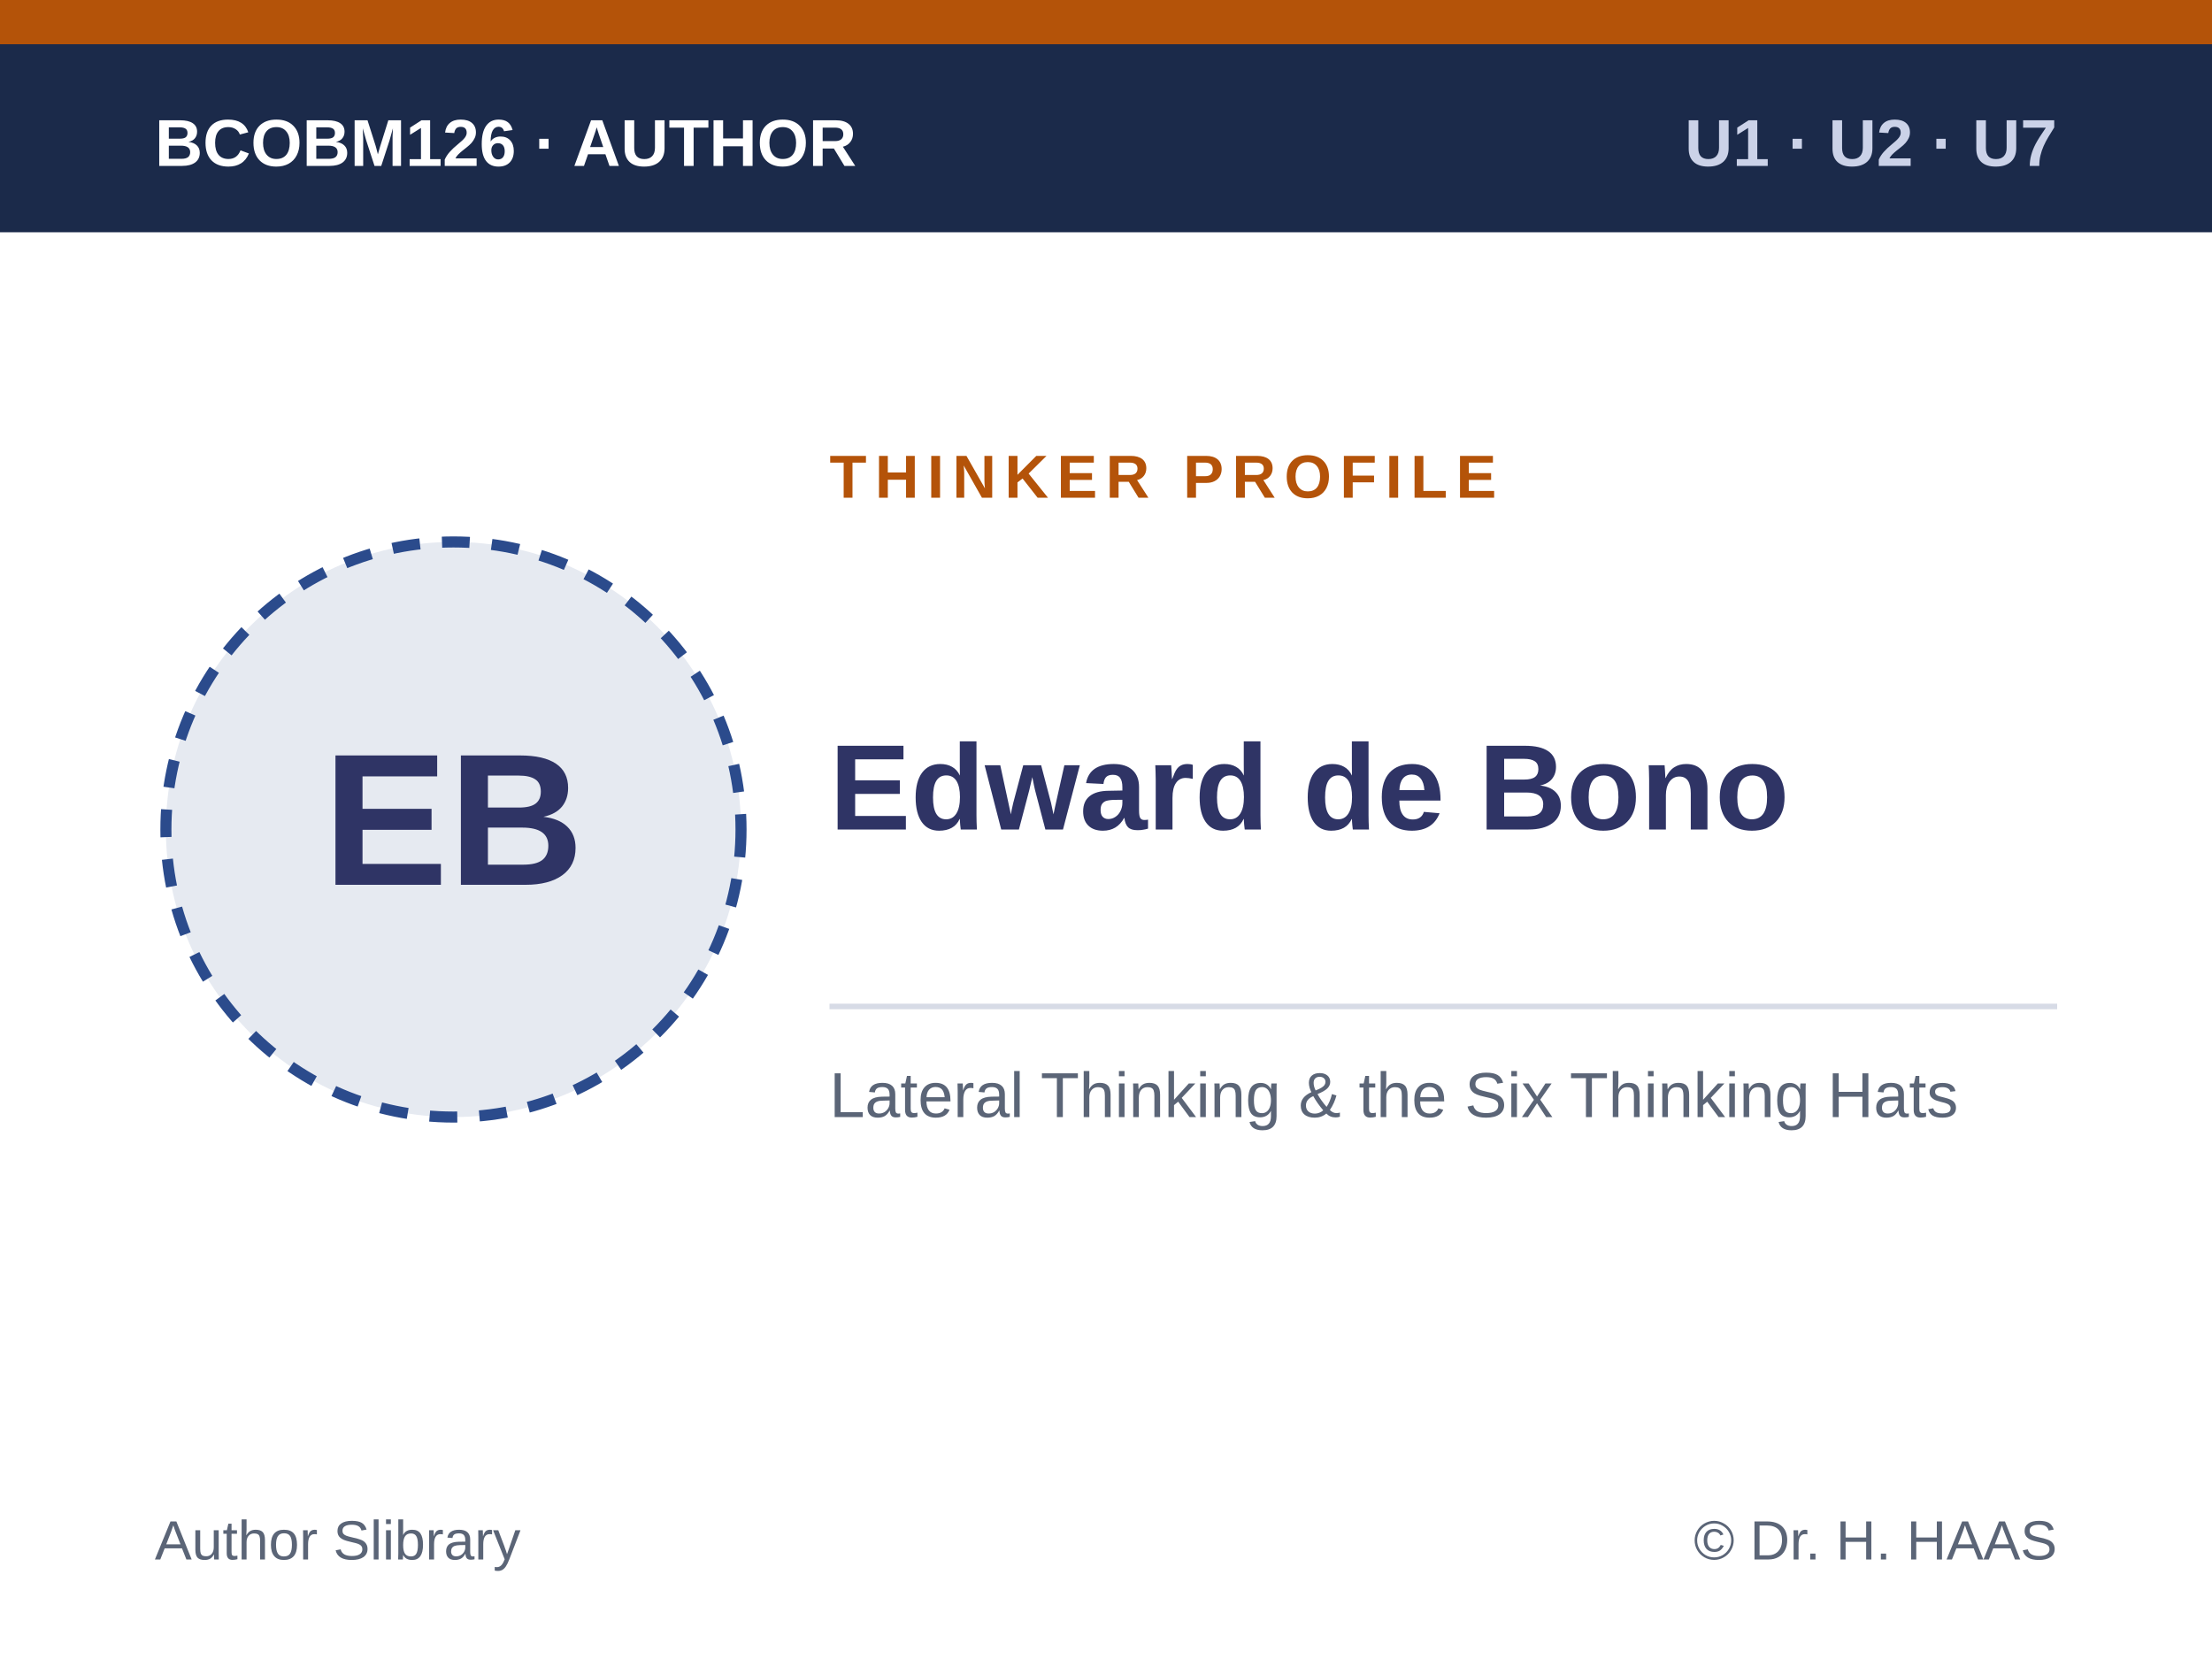
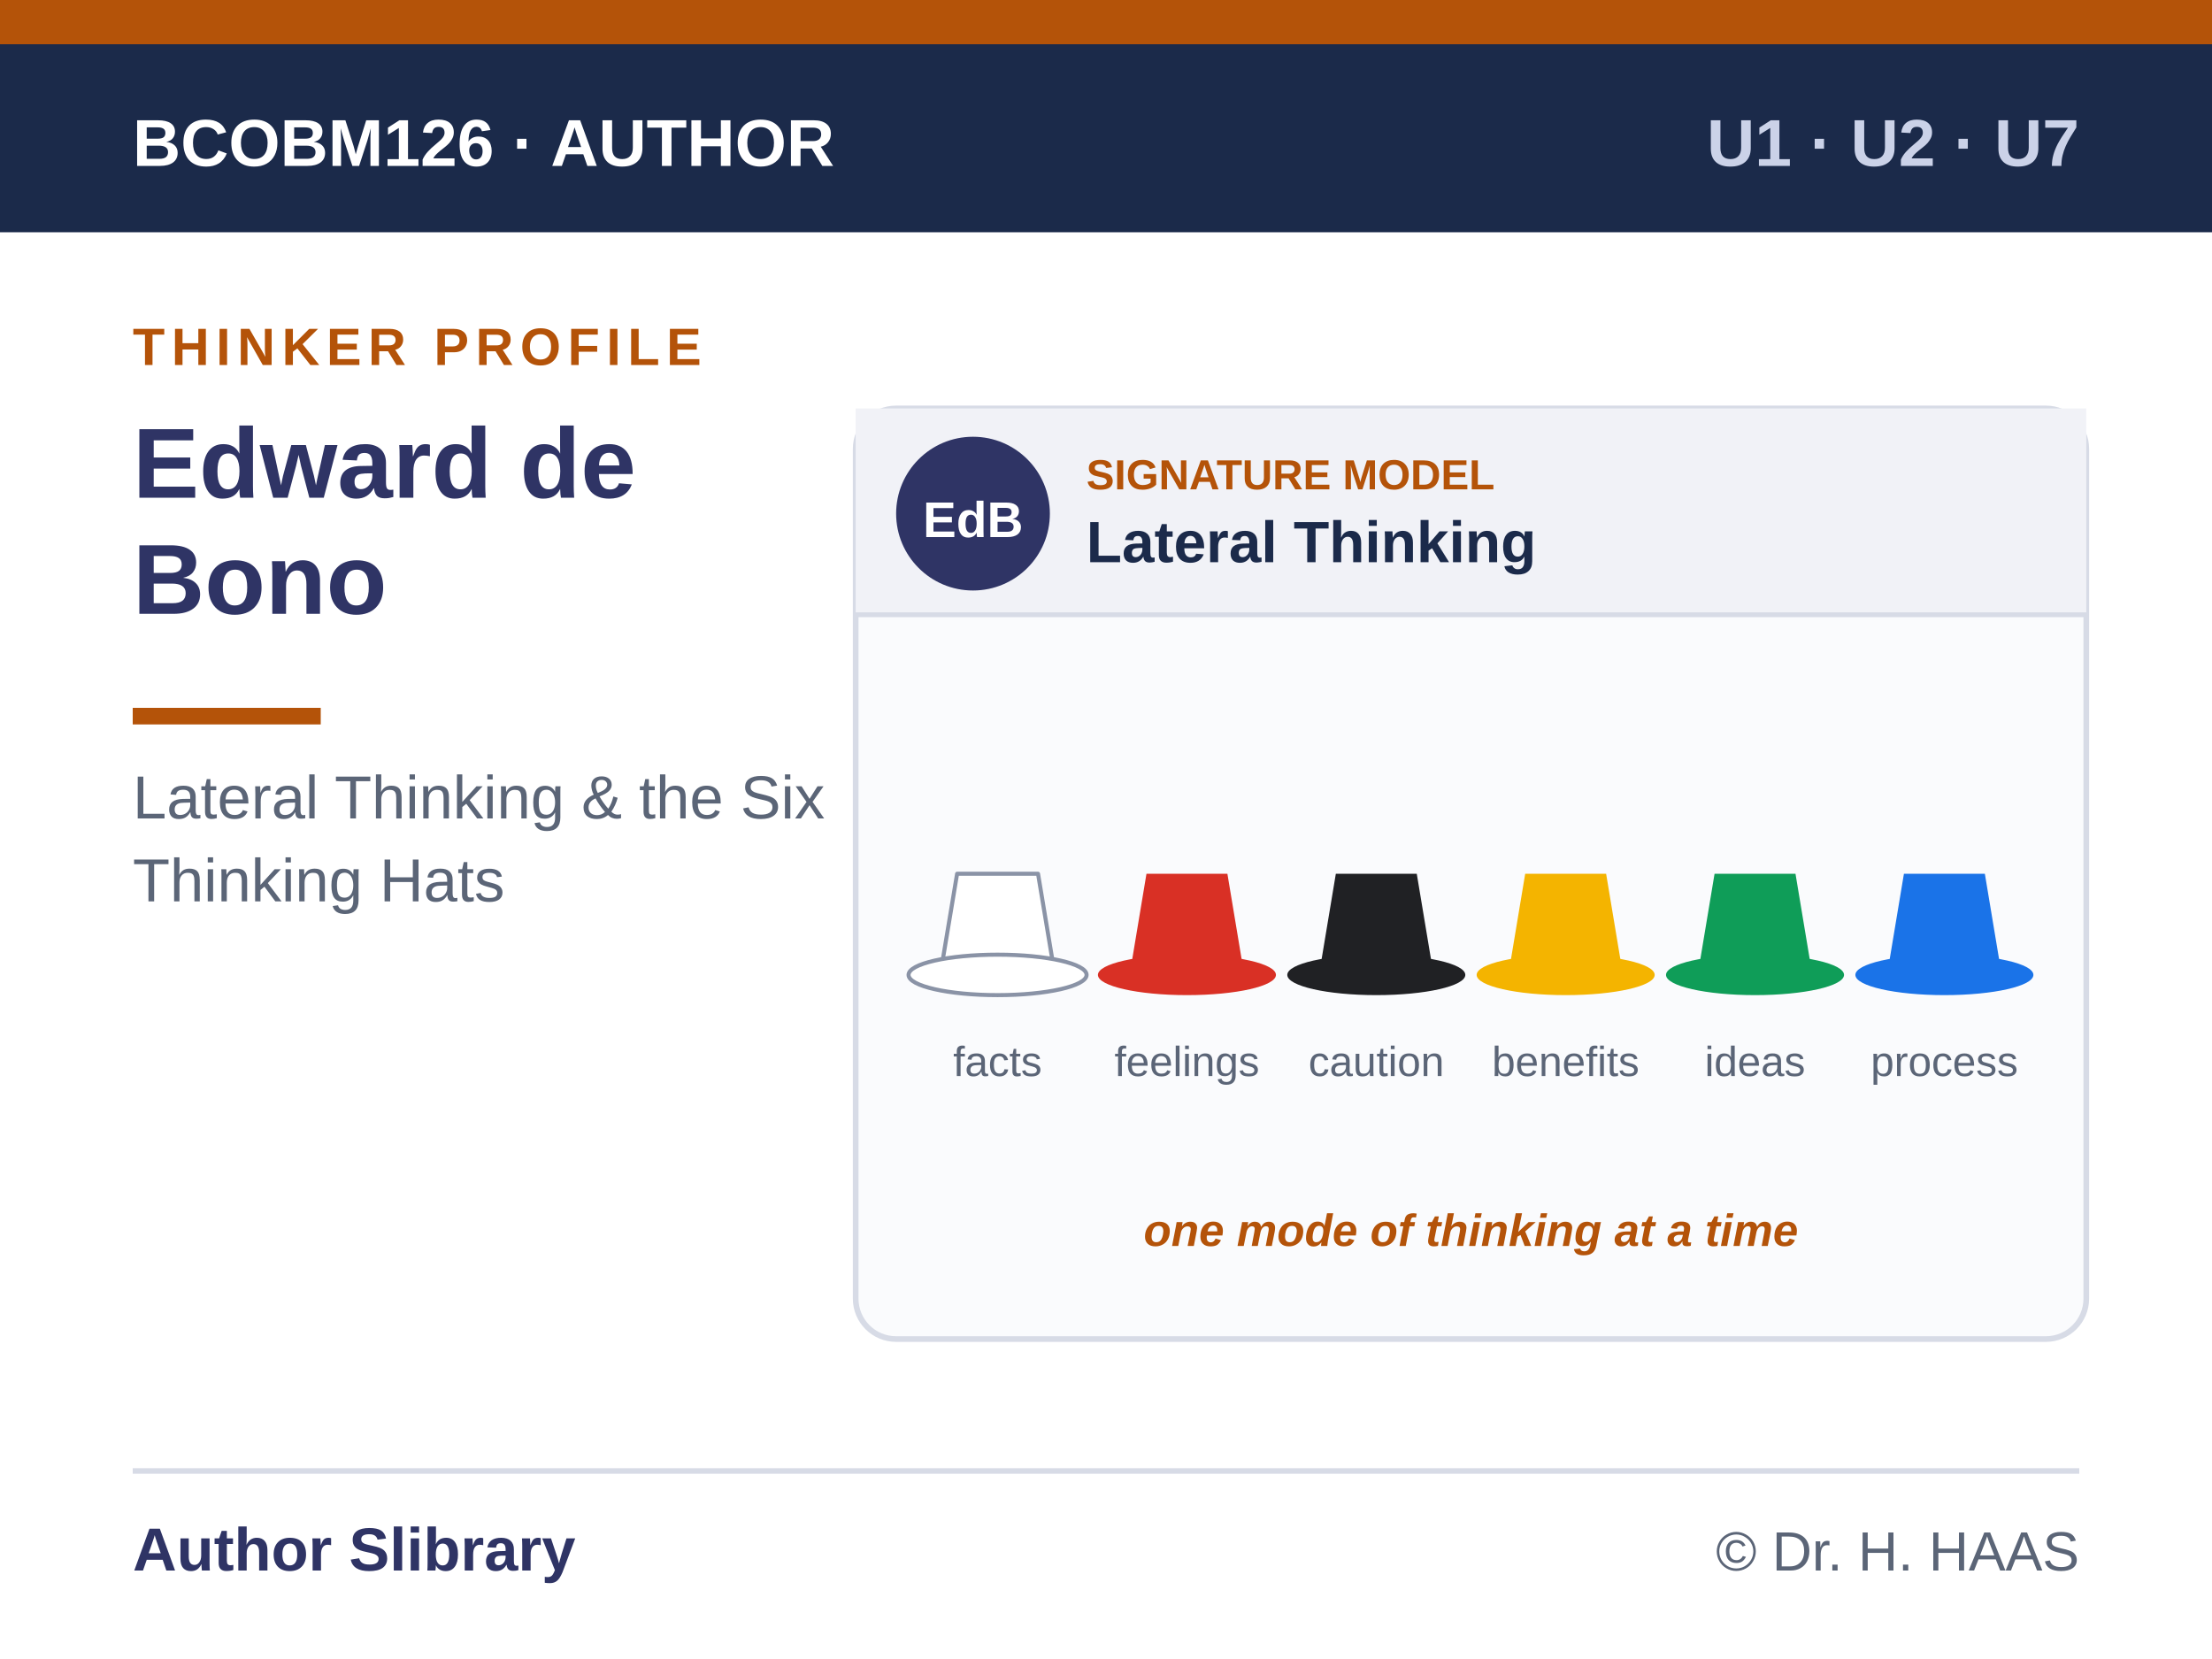
<svg xmlns="http://www.w3.org/2000/svg" viewBox="0 0 400 300" width="400" height="300" role="img" aria-label="Edward de Bono author thumbnail">
  <rect width="400" height="300" fill="#ffffff" />
-   <rect width="400" height="8" fill="#B45309" />
+   <rect width="400" height="8" fill="#b45309" />
  <rect x="0" y="8" width="400" height="34" fill="#1B2A4A" />
-   <text x="28" y="30" font-family="Arial, Helvetica, sans-serif" font-size="12" font-weight="700" fill="#ffffff">BCOBM126 · AUTHOR</text>
-   <text x="372" y="30" text-anchor="end" font-family="Arial, Helvetica, sans-serif" font-size="12" font-weight="700" fill="#cbd2e8">U1 · U2 · U7</text>
-   <circle cx="82" cy="150" r="52" fill="#2b4b8c" opacity="0.12" />
-   <circle cx="82" cy="150" r="52" fill="none" stroke="#2b4b8c" stroke-width="2" stroke-dasharray="5 4" />
-   <text x="82" y="160" text-anchor="middle" font-family="Arial, Helvetica, sans-serif" font-size="34" font-weight="700" fill="#2F3465">EB</text>
-   <text x="150" y="90" font-family="Arial, Helvetica, sans-serif" font-size="11" font-weight="700" letter-spacing="1.5" fill="#B45309">THINKER PROFILE</text>
-   <text x="150" y="150" font-family="Arial, Helvetica, sans-serif" font-size="22" font-weight="700" fill="#2F3465">
-     <tspan x="150" dy="0">Edward de Bono</tspan>
-   </text>
-   <line x1="150" y1="182" x2="372" y2="182" stroke="#d7dbe6" stroke-width="1" />
-   <text x="150" y="202" font-family="Arial, Helvetica, sans-serif" font-size="11.5" fill="#5b6577">Lateral Thinking &amp; the Six Thinking Hats</text>
-   <text x="28" y="282" font-family="Arial, Helvetica, sans-serif" font-size="10" fill="#5b6577">Author Slibrary</text>
-   <text x="372" y="282" text-anchor="end" font-family="Arial, Helvetica, sans-serif" font-size="10" fill="#5b6577">© Dr. H. HAAS</text>
+   <text x="24" y="30" font-family="Arial, Helvetica, sans-serif" font-size="12" font-weight="700" fill="#ffffff">BCOBM126 · AUTHOR</text>
+   <text x="376" y="30" text-anchor="end" font-family="Arial, Helvetica, sans-serif" font-size="12" font-weight="700" fill="#cbd2e8">U1 · U2 · U7</text>
+   <text x="24" y="66" font-family="Arial, Helvetica, sans-serif" font-size="9.5" font-weight="700" letter-spacing="1.2" fill="#B45309">THINKER PROFILE</text>
+   <text x="24" y="90" font-family="Arial, Helvetica, sans-serif" font-size="18" font-weight="700" fill="#2F3465">Edward de</text>
+   <text x="24" y="111" font-family="Arial, Helvetica, sans-serif" font-size="18" font-weight="700" fill="#2F3465">Bono</text>
+   <rect x="24" y="128" width="34" height="3" fill="#b45309" />
+   <text x="24" y="148" font-family="Arial, Helvetica, sans-serif" font-size="11" fill="#5b6577">Lateral Thinking &amp; the Six</text>
+   <text x="24" y="163" font-family="Arial, Helvetica, sans-serif" font-size="11" fill="#5b6577">Thinking Hats</text>
+   <svg x="154.0" y="56.0" width="224.0" height="204.0" preserveAspectRatio="xMidYMid meet" version="1.1" viewBox="0 0 153.071 116">
+     <path transform="matrix(1,0,0,-1,0,116)" d="M5.5 .5H147.571C150.335 .5 152.571 2.736 152.571 5.5V110.5C152.571 113.264 150.335 115.5 147.571 115.5H5.5C2.736 115.5 .5 113.264 .5 110.5V5.5C.5 2.736 2.736 .5 5.5 .5Z" fill="#fafbfd" fill-rule="evenodd" />
+     <path transform="matrix(1,0,0,-1,0,116)" stroke-width=".7" stroke-linecap="butt" stroke-miterlimit="10" stroke-linejoin="miter" fill="none" stroke="#d7dbe6" d="M5.5 .5H147.571C150.335 .5 152.571 2.736 152.571 5.5V110.5C152.571 113.264 150.335 115.5 147.571 115.5H5.5C2.736 115.5 .5 113.264 .5 110.5V5.5C.5 2.736 2.736 .5 5.5 .5Z" />
+     <path transform="matrix(1,0,0,-1,0,116)" d="M.5 90H152.571V115.5H.5Z" fill="#f1f2f7" fill-rule="evenodd" />
+     <path transform="matrix(1,0,0,-1,0,116)" d="M24.5 102.5C24.5 107.747 20.247 112 15 112 9.753 112 5.5 107.747 5.5 102.5 5.5 97.253 9.753 93 15 93 20.247 93 24.5 97.253 24.5 102.5" fill="#2f3465" fill-rule="evenodd" />
+     <text fill="#ffffff" xml:space="preserve" transform="matrix(1 0 -0 1 0 116)" font-size="6.2" font-family="Arial, Helvetica, sans-serif" font-weight="bold">
+       <tspan y="-99.6" x="8.8 12.935 16.724">EdB</tspan>
+     </text>
+     <text fill="#b45309" xml:space="preserve" transform="matrix(1 0 -0 1 0 116)" font-size="5.2" font-family="Arial, Helvetica, sans-serif" font-weight="bold">
+       <tspan y="-105.5" x="29 33.068 35.114 39.76 44.114 48.468 52.246 56.6 60.954 65.023 67.068 72 76.646 81 85.068">SIGNATURE MODEL</tspan>
+     </text>
+     <text fill="#1b2a4a" xml:space="preserve" transform="matrix(1 0 -0 1 0 116)" font-size="7.2" font-family="Arial, Helvetica, sans-serif" font-weight="bold">
+       <tspan y="-96.5" x="29 33.399 37.402 39.8 43.803 46.604 50.607 52.609 54.61 59.01 63.409 65.41 69.81 73.813 75.814 80.214">Lateral Thinking</tspan>
+     </text>
+     <path transform="matrix(1,0,0,-1,0,116)" stroke-width=".6" stroke-linecap="round" stroke-miterlimit="10" stroke-linejoin="miter" fill="none" stroke="#d7dbe6" d="M.5 90H152.571" />
+     <path transform="matrix(1,0,0,-1,6.035455,110)" d="M5 40 7 52H17L19 40Z" fill="#ffffff" fill-rule="evenodd" />
+     <path transform="matrix(1,0,0,-1,6.035455,110)" stroke-width=".5" stroke-linecap="butt" stroke-linejoin="round" fill="none" stroke="#8a93a6" d="M5 40 7 52H17L19 40Z" />
+     <path transform="matrix(1,0,0,-1,6.035455,110)" d="M23 39.5C23 40.881 18.075 42 12 42 5.925 42 1 40.881 1 39.5 1 38.119 5.925 37 12 37 18.075 37 23 38.119 23 39.5" fill="#ffffff" fill-rule="evenodd" />
+     <path transform="matrix(1,0,0,-1,6.035455,110)" stroke-width=".5" stroke-linecap="butt" stroke-miterlimit="10" stroke-linejoin="miter" fill="none" stroke="#8a93a6" d="M23 39.5C23 40.881 18.075 42 12 42 5.925 42 1 40.881 1 39.5 1 38.119 5.925 37 12 37 18.075 37 23 38.119 23 39.5" />
+     <text fill="#5b6577" xml:space="preserve" transform="matrix(1 0 -0 1 6.035455 110)" font-size="5.2" font-family="Arial, Helvetica, sans-serif">
+       <tspan y="-27" x="6.509 7.954 10.846 13.446 14.891">facts</tspan>
+     </text>
+     <path transform="matrix(1,0,0,-1,6.035455,110)" d="M28.4 40 30.4 52H40.4L42.4 40Z" fill="#d93025" fill-rule="evenodd" />
+     <path transform="matrix(1,0,0,-1,6.035455,110)" d="M46.4 39.5C46.4 40.881 41.475 42 35.4 42 29.325 42 24.4 40.881 24.4 39.5 24.4 38.119 29.325 37 35.4 37 41.475 37 46.4 38.119 46.4 39.5" fill="#d93025" fill-rule="evenodd" />
+     <text fill="#5b6577" xml:space="preserve" transform="matrix(1 0 -0 1 6.035455 110)" font-size="5.2" font-family="Arial, Helvetica, sans-serif">
+       <tspan y="-27" x="26.44 27.886 30.777 33.668 34.823 35.977 38.868 41.76">feelings</tspan>
+     </text>
+     <path transform="matrix(1,0,0,-1,6.035455,110)" d="M51.8 40 53.8 52H63.8L65.8 40Z" fill="#202124" fill-rule="evenodd" />
+     <path transform="matrix(1,0,0,-1,6.035455,110)" d="M69.8 39.5C69.8 40.881 64.875 42 58.8 42 52.725 42 47.8 40.881 47.8 39.5 47.8 38.119 52.725 37 58.8 37 64.875 37 69.8 38.119 69.8 39.5" fill="#202124" fill-rule="evenodd" />
+     <text fill="#5b6577" xml:space="preserve" transform="matrix(1 0 -0 1 6.035455 110)" font-size="5.2" font-family="Arial, Helvetica, sans-serif">
+       <tspan y="-27" x="50.418 53.018 55.909 58.8 60.246 61.4 64.291">caution</tspan>
+     </text>
+     <path transform="matrix(1,0,0,-1,6.035455,110)" d="M75.2 40 77.2 52H87.2L89.2 40Z" fill="#f4b400" fill-rule="evenodd" />
+     <path transform="matrix(1,0,0,-1,6.035455,110)" d="M93.2 39.5C93.2 40.881 88.275 42 82.2 42 76.125 42 71.2 40.881 71.2 39.5 71.2 38.119 76.125 37 82.2 37 88.275 37 93.2 38.119 93.2 39.5" fill="#f4b400" fill-rule="evenodd" />
+     <text fill="#5b6577" xml:space="preserve" transform="matrix(1 0 -0 1 6.035455 110)" font-size="5.2" font-family="Arial, Helvetica, sans-serif">
+       <tspan y="-27" x="73.095 75.986 78.877 81.768 84.66 86.105 87.26 88.705">benefits</tspan>
+     </text>
+     <path transform="matrix(1,0,0,-1,6.035455,110)" d="M98.6 40 100.6 52H110.6L112.6 40Z" fill="#0f9d58" fill-rule="evenodd" />
+     <path transform="matrix(1,0,0,-1,6.035455,110)" d="M116.6 39.5C116.6 40.881 111.675 42 105.6 42 99.525 42 94.6 40.881 94.6 39.5 94.6 38.119 99.525 37 105.6 37 111.675 37 116.6 38.119 116.6 39.5" fill="#0f9d58" fill-rule="evenodd" />
+     <text fill="#5b6577" xml:space="preserve" transform="matrix(1 0 -0 1 6.035455 110)" font-size="5.2" font-family="Arial, Helvetica, sans-serif">
+       <tspan y="-27" x="99.386 100.54 103.432 106.323 109.214">ideas</tspan>
+     </text>
+     <path transform="matrix(1,0,0,-1,6.035455,110)" d="M122 40 124 52H134L136 40Z" fill="#1a73e8" fill-rule="evenodd" />
+     <path transform="matrix(1,0,0,-1,6.035455,110)" d="M140 39.5C140 40.881 135.075 42 129 42 122.925 42 118 40.881 118 39.5 118 38.119 122.925 37 129 37 135.075 37 140 38.119 140 39.5" fill="#1a73e8" fill-rule="evenodd" />
+     <text fill="#5b6577" xml:space="preserve" transform="matrix(1 0 -0 1 6.035455 110)" font-size="5.2" font-family="Arial, Helvetica, sans-serif">
+       <tspan y="-27" x="119.897 122.789 124.52 127.411 130.011 132.903 135.503">process</tspan>
+     </text>
+     <text fill="#b45309" xml:space="preserve" transform="matrix(1 0 -0 1 6.035455 110)" font-size="5.6" font-family="Arial, Helvetica, sans-serif" font-weight="bold" font-style="italic">
+       <tspan y="-6" x="30.048 33.47 36.892 40.005 41.562 46.54 49.962 53.384 56.497 58.054 61.476 63.34 64.897 66.762 70.184 71.74 75.162 78.276 79.832 83.254 86.676 88.232 91.346 93.211 94.768 97.881 99.438 101.303 102.86 107.838">one mode of thinking at a time</tspan>
+     </text>
+   </svg>
+   <line x1="24" y1="266" x2="376" y2="266" stroke="#d7dbe6" stroke-width="1" />
+   <text x="24" y="284" font-family="Arial, Helvetica, sans-serif" font-size="11" font-weight="700" fill="#2F3465">Author Slibrary</text>
+   <text x="376" y="284" text-anchor="end" font-family="Arial, Helvetica, sans-serif" font-size="10" fill="#5b6577">© Dr. H. HAAS</text>
</svg>
